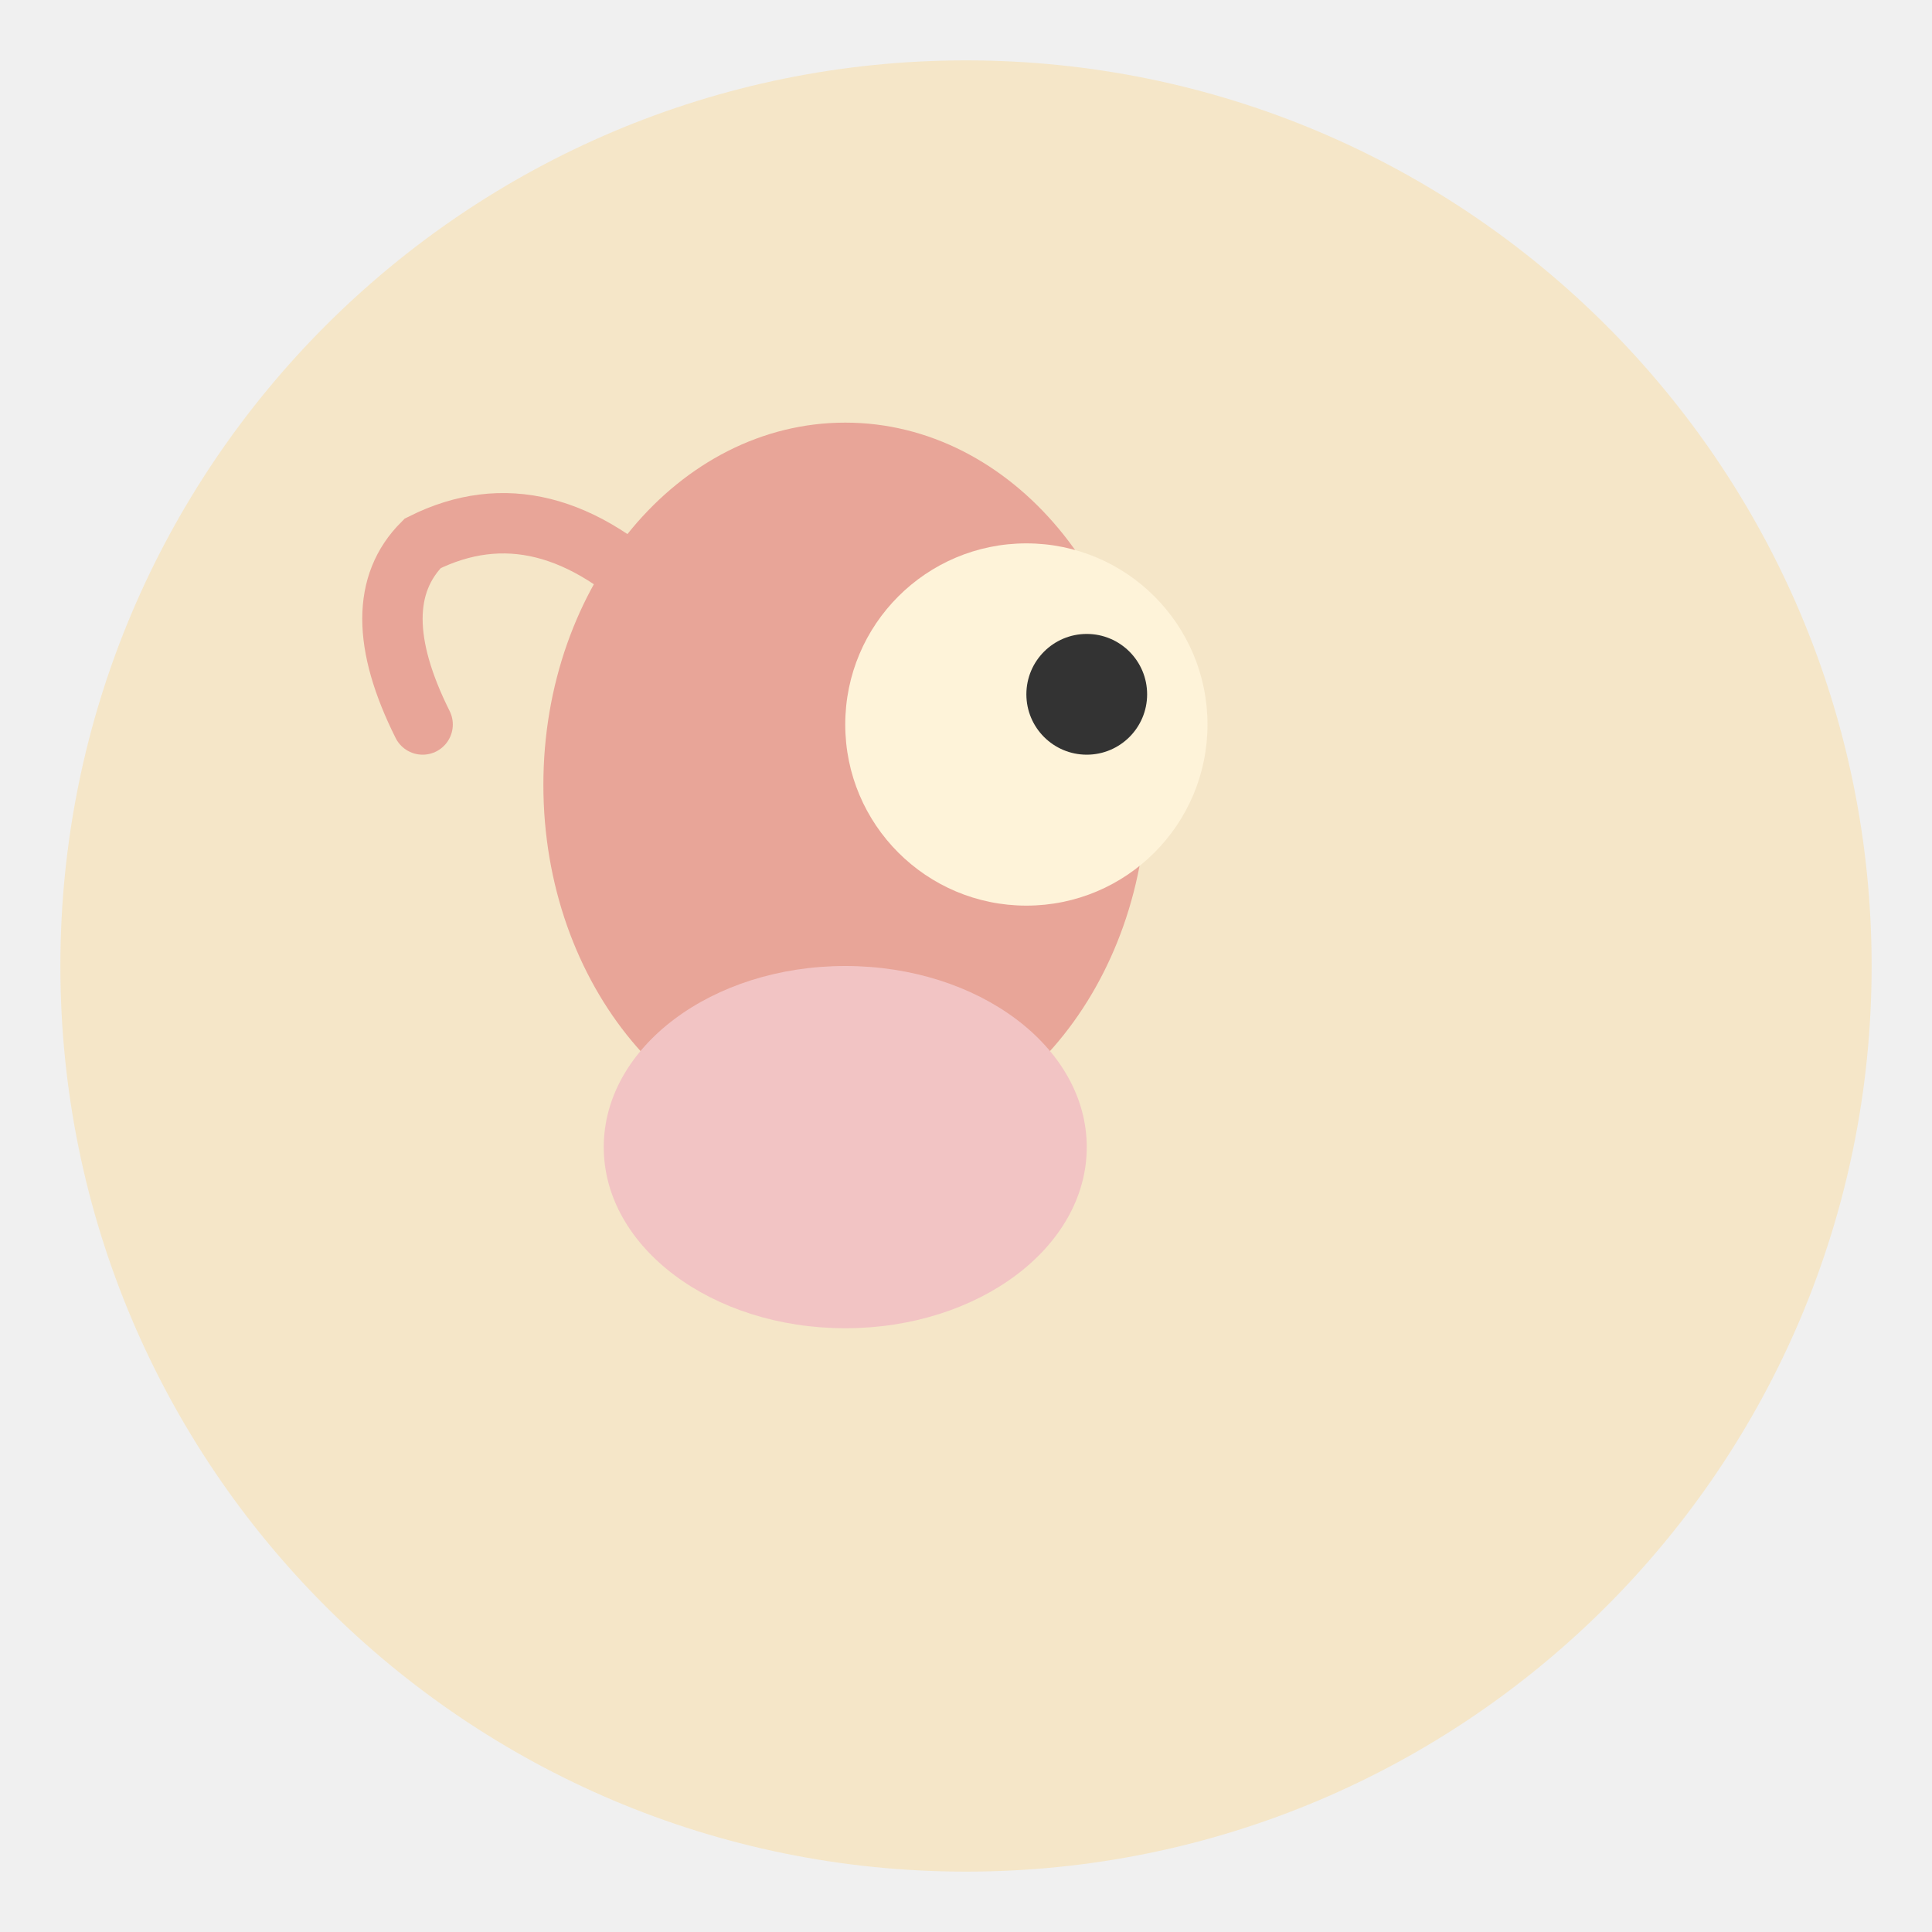
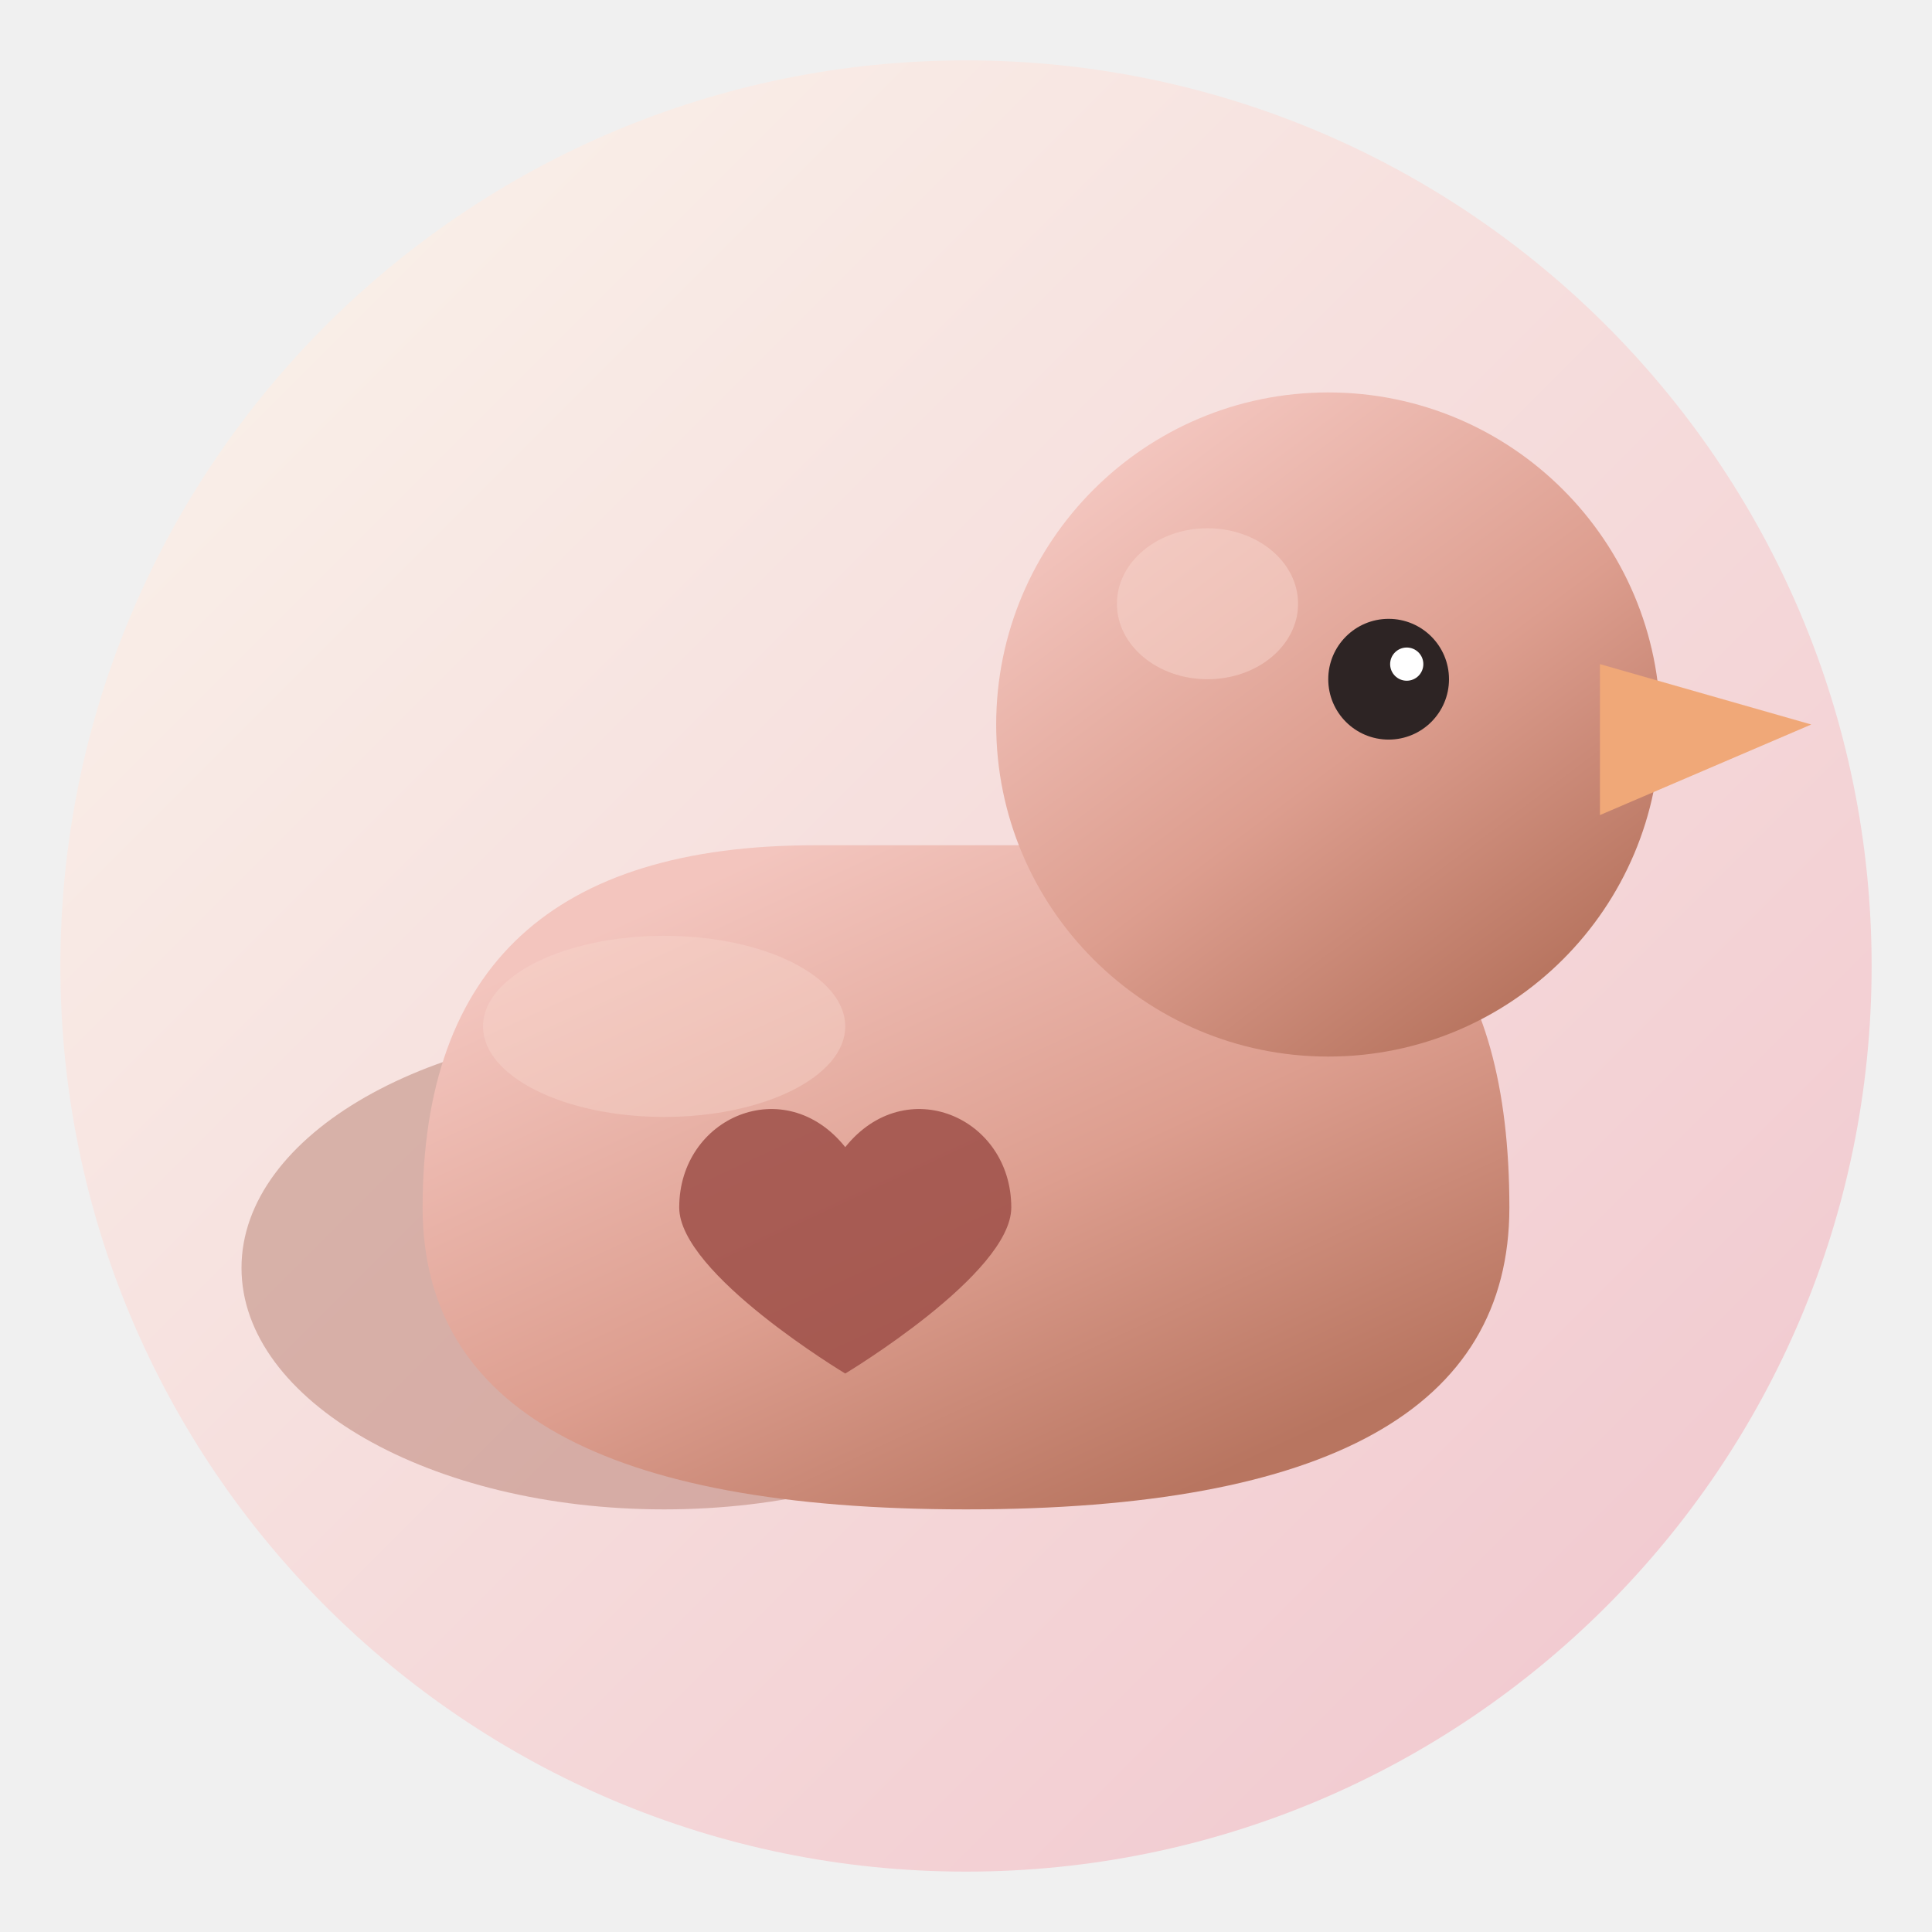
<svg xmlns="http://www.w3.org/2000/svg" viewBox="0 0 64 64" fill="none">
-   <circle cx="32" cy="32" r="30" fill="#f5e6c8" />
-   <ellipse cx="28" cy="26" rx="10" ry="12" fill="#e8a598" />
-   <circle cx="34" cy="24" r="6" fill="#fef3d9" />
-   <circle cx="36" cy="23" r="2" fill="#333" />
-   <path d="M22 20 Q18 16 14 18 Q12 20 14 24" stroke="#e8a598" stroke-width="2" fill="none" stroke-linecap="round" />
-   <ellipse cx="28" cy="38" rx="8" ry="6" fill="#f2c4c4" />
-   <path d="M38 30 L48 28 L50 32 L46 36 Z" fill="#f5e6c8" />
+   <defs>
+     <linearGradient id="bg" x1="0%" y1="0%" x2="100%" y2="100%">
+       <stop offset="0%" stop-color="#fbf5ec" />
+       <stop offset="100%" stop-color="#f0c4cc" />
+     </linearGradient>
+     <linearGradient id="duck" x1="20%" y1="10%" x2="80%" y2="90%">
+       <stop offset="0%" stop-color="#f3c5be" />
+       <stop offset="55%" stop-color="#dd9e8f" />
+       <stop offset="100%" stop-color="#b87560" />
+     </linearGradient>
+   </defs>
+   <circle cx="32" cy="32" r="30" fill="url(#bg)" />
+   <ellipse cx="22" cy="42" rx="14" ry="8" fill="#a86755" opacity="0.4" />
+   <path d="M14 40 Q14 28 27 28 L40 28 Q50 28 50 40 Q50 50 32 50 Q14 50 14 40 Z" fill="url(#duck)" />
+   <ellipse cx="22" cy="34" rx="6" ry="3" fill="#f8d6cd" opacity="0.4" />
+   <circle cx="44" cy="24" r="11" fill="url(#duck)" />
+   <ellipse cx="40" cy="20" rx="3" ry="2.5" fill="#f8d6cd" opacity="0.5" />
+   <path d="M53 22 L60 24 L53 27 Z" fill="#f0a878" />
+   <circle cx="46" cy="22.5" r="2" fill="#2d2424" />
+   <circle cx="46.6" cy="22" r="0.55" fill="#fff" />
+   <path d="M28 38 c-2 -2.5 -5.5 -1 -5.5 2 c0 2.2 5.5 5.5 5.5 5.5 c0 0 5.5 -3.3 5.5 -5.5 c0 -3 -3.5 -4.5 -5.5 -2z" fill="#9d4f48" opacity="0.85" />
</svg>
